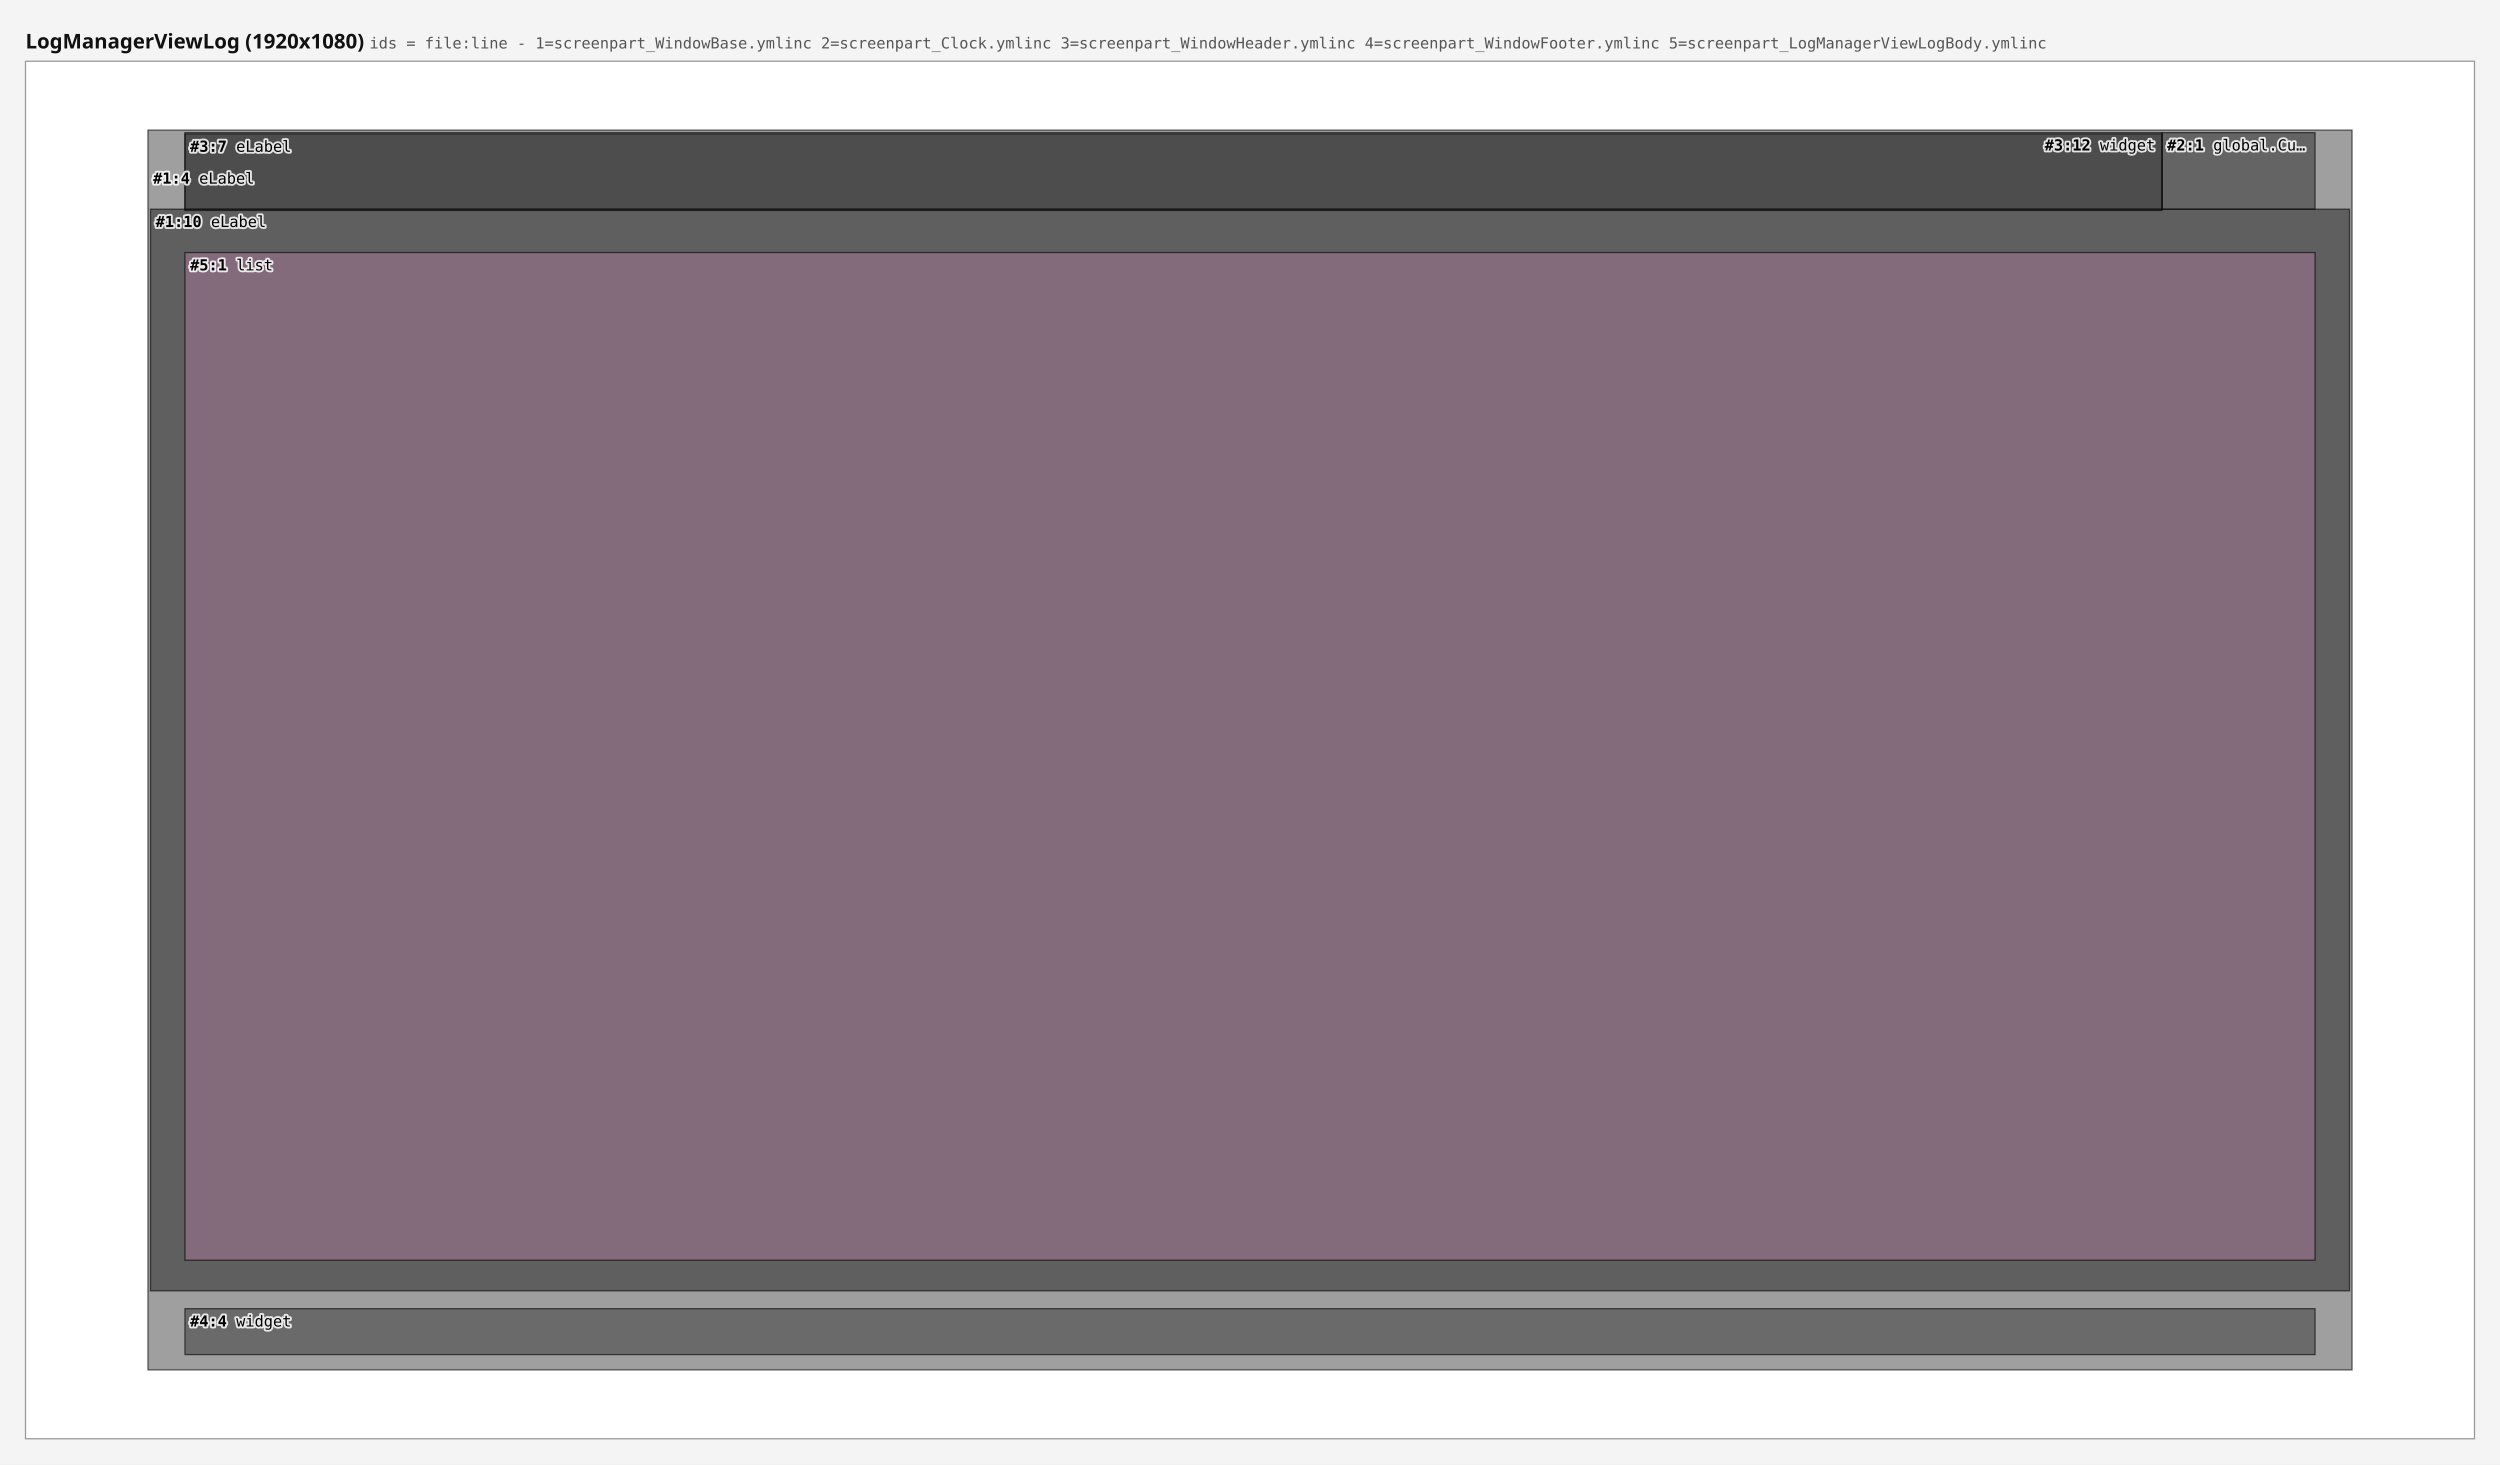
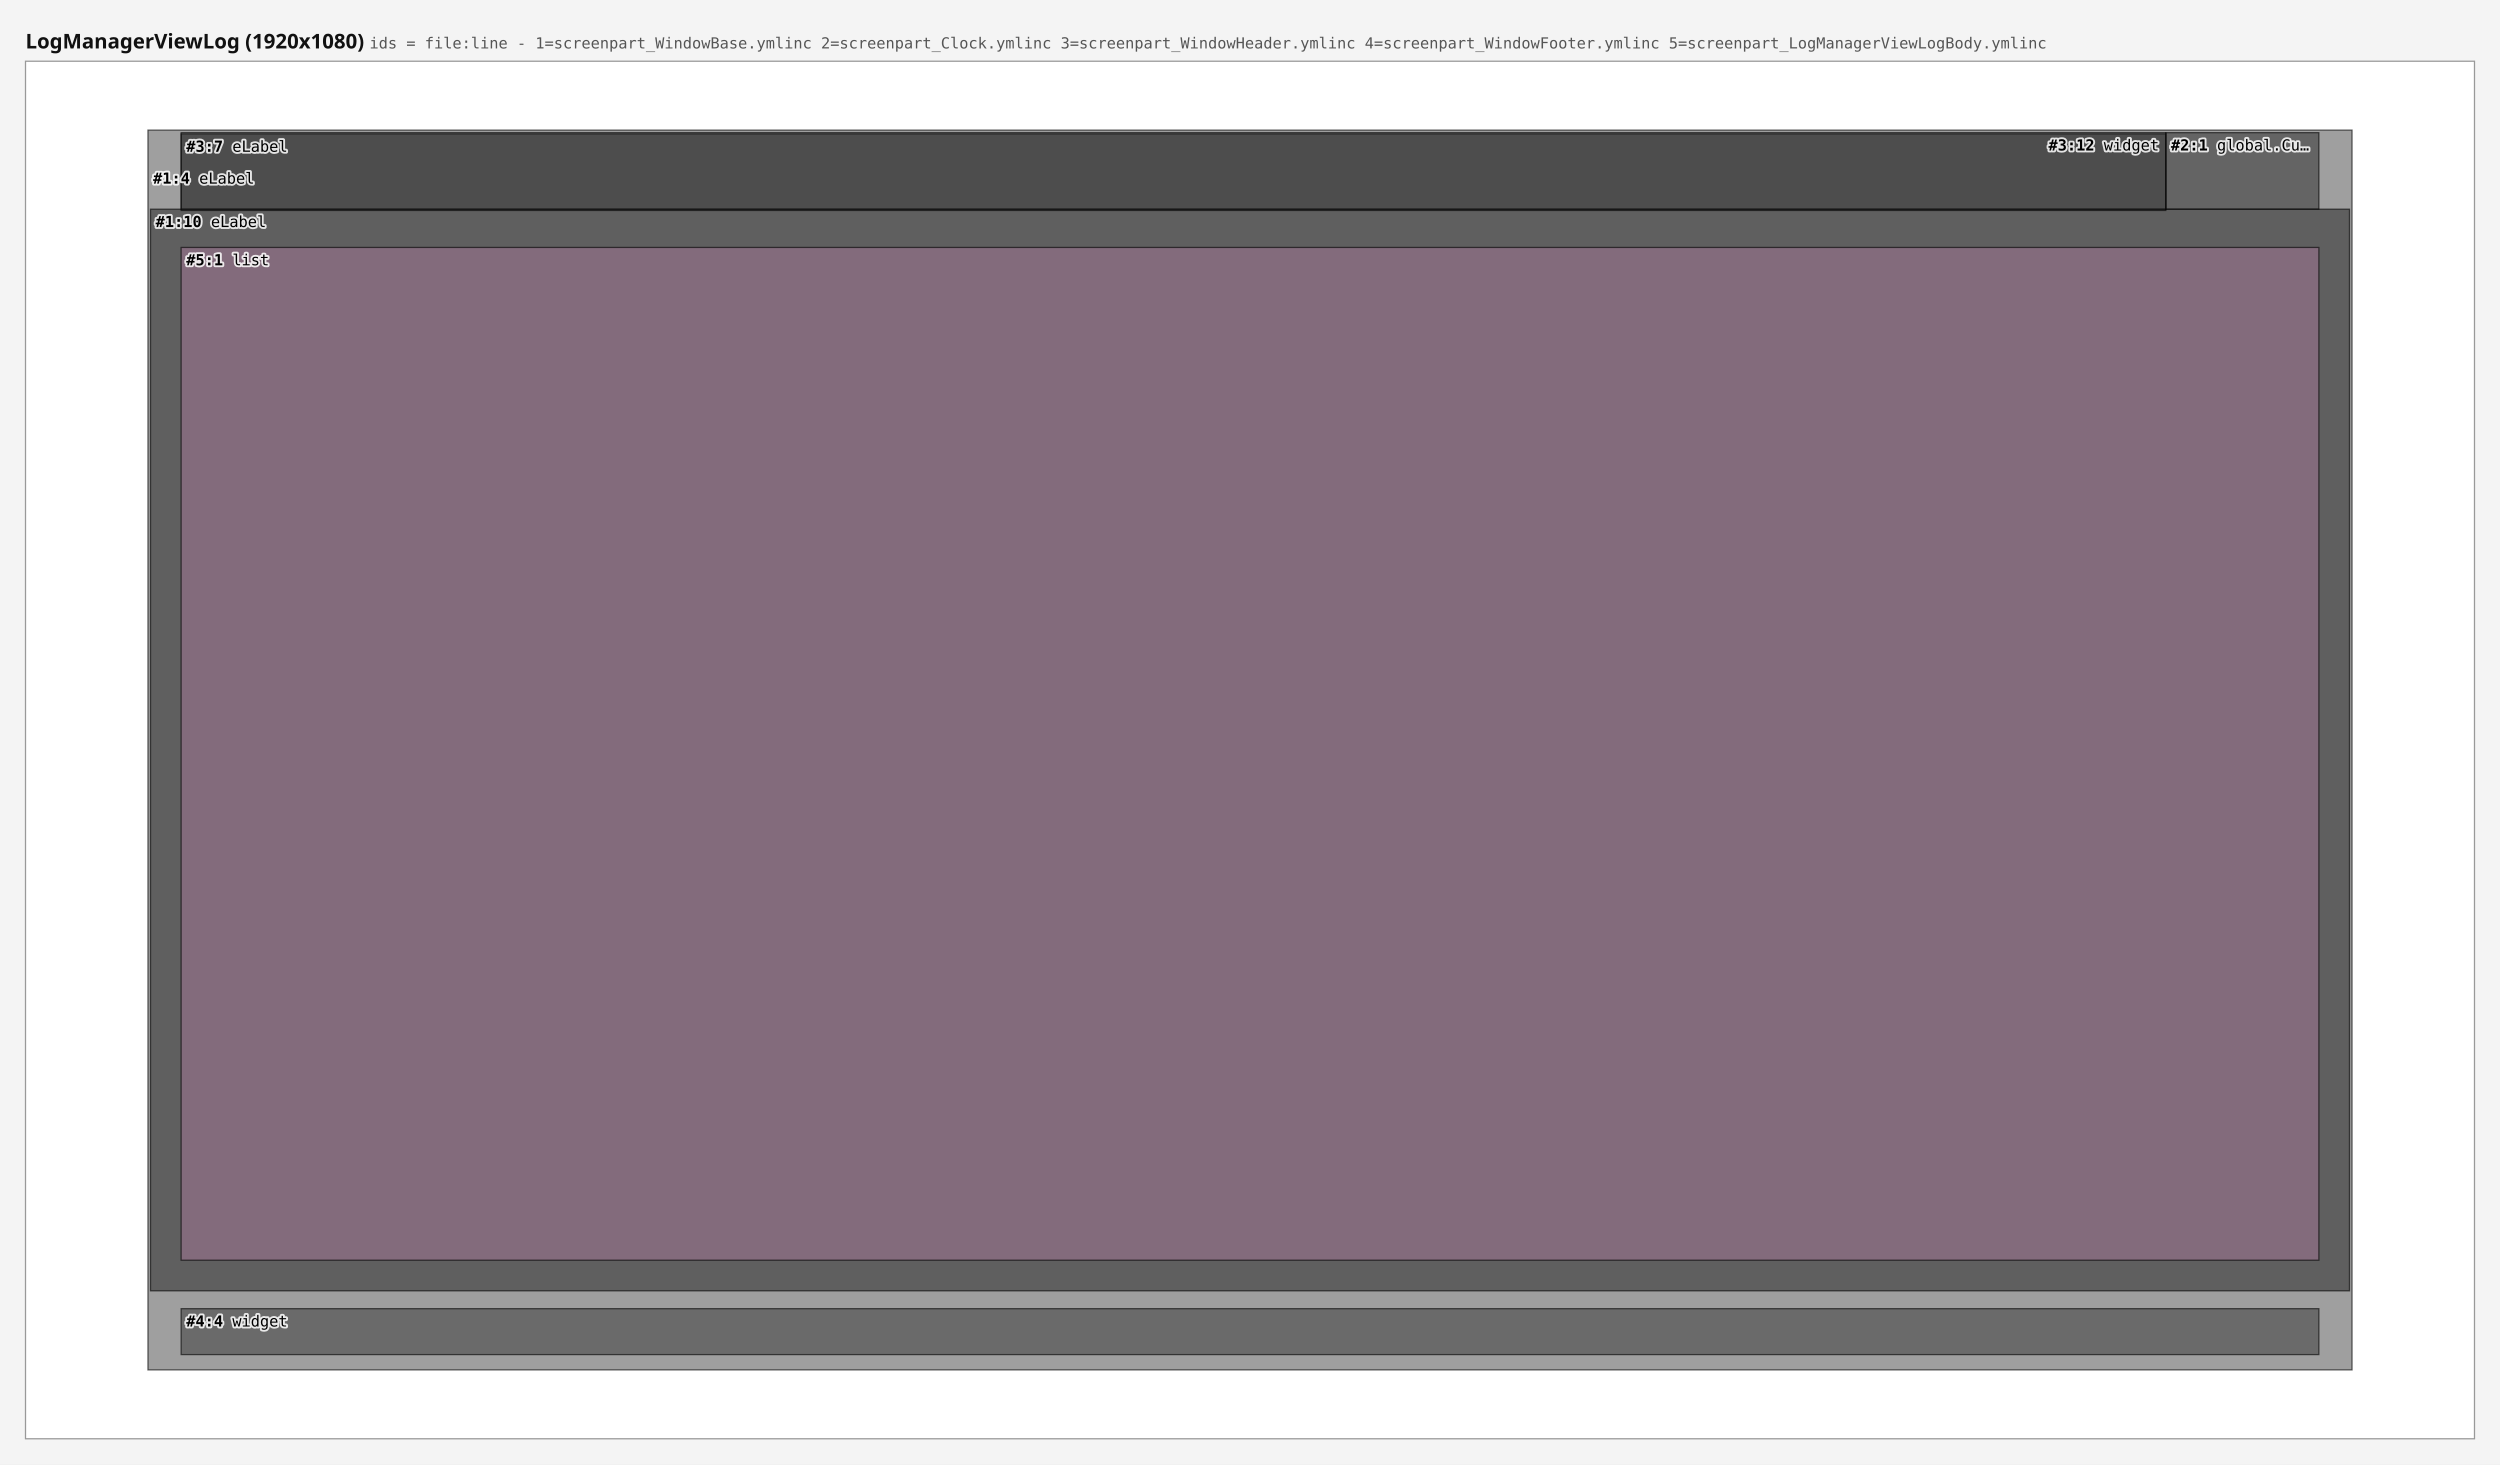
<svg xmlns="http://www.w3.org/2000/svg" width="1960" height="1148" viewBox="0 0 1960 1148">
  <rect x="0" y="0" width="1960" height="1148" fill="#f4f4f4" />
  <text x="20" y="38" font-family="sans-serif" font-size="16" font-weight="bold" fill="#111111">LogManagerViewLog (1920x1080) <tspan font-family="monospace" font-size="12" font-weight="normal" fill="#555555">ids = file:line - 1=screenpart_WindowBase.ymlinc  2=screenpart_Clock.ymlinc  3=screenpart_WindowHeader.ymlinc  4=screenpart_WindowFooter.ymlinc  5=screenpart_LogManagerViewLogBody.ymlinc</tspan>
  </text>
  <g data-screen="0" transform="translate(20,48)">
    <rect x="0" y="0" width="1920" height="1080" fill="#ffffff" stroke="#999999" stroke-width="1" />
    <rect data-ref="0:0" data-src="screenpart_WindowBase.ymlinc:4" x="96" y="54" width="1728" height="972" fill="#2c2c2c" fill-opacity="0.45" stroke="#000000" stroke-opacity="0.6" stroke-width="1" />
    <rect data-ref="0:1" data-src="screenpart_WindowBase.ymlinc:10" x="98" y="116" width="1724" height="848" fill="#121212" fill-opacity="0.45" stroke="#000000" stroke-opacity="0.6" stroke-width="1" />
-     <rect data-ref="0:6" data-src="screenpart_LogManagerViewLogBody.ymlinc:1" x="125" y="150" width="1670" height="790" fill="#b07aa1" fill-opacity="0.45" stroke="#000000" stroke-opacity="0.6" stroke-width="1" />
-     <rect data-ref="0:5" data-src="screenpart_WindowFooter.ymlinc:4" x="125" y="978" width="1670" height="36" fill="#2c2c2c" fill-opacity="0.45" stroke="#000000" stroke-opacity="0.6" stroke-width="1" />
-     <rect data-ref="0:3" data-src="screenpart_WindowHeader.ymlinc:7" x="125" y="57" width="1550" height="60" fill="#2c2c2c" fill-opacity="0.45" stroke="#000000" stroke-opacity="0.6" stroke-width="1" />
-     <rect data-ref="0:2" data-src="screenpart_Clock.ymlinc:1" x="1675" y="56" width="120" height="60" fill="#1d1d1d" fill-opacity="0.45" stroke="#000000" stroke-opacity="0.6" stroke-width="1" />
-     <rect data-ref="0:4" data-src="screenpart_WindowHeader.ymlinc:12" x="125" y="56" width="1550" height="60" fill="#2c2c2c" fill-opacity="0.45" stroke="#000000" stroke-opacity="0.6" stroke-width="1" />
+     <rect data-ref="0:6" data-src="screenpart_LogManagerViewLogBody.ymlinc:1" x="122" y="146" width="1676" height="794" fill="#b07aa1" fill-opacity="0.45" stroke="#000000" stroke-opacity="0.6" stroke-width="1" />
+     <rect data-ref="0:5" data-src="screenpart_WindowFooter.ymlinc:4" x="122" y="978" width="1676" height="36" fill="#2c2c2c" fill-opacity="0.45" stroke="#000000" stroke-opacity="0.6" stroke-width="1" />
+     <rect data-ref="0:3" data-src="screenpart_WindowHeader.ymlinc:7" x="122" y="57" width="1556" height="60" fill="#2c2c2c" fill-opacity="0.45" stroke="#000000" stroke-opacity="0.6" stroke-width="1" />
+     <rect data-ref="0:2" data-src="screenpart_Clock.ymlinc:1" x="1678" y="56" width="120" height="60" fill="#1d1d1d" fill-opacity="0.45" stroke="#000000" stroke-opacity="0.6" stroke-width="1" />
+     <rect data-ref="0:4" data-src="screenpart_WindowHeader.ymlinc:12" x="122" y="56" width="1556" height="60" fill="#2c2c2c" fill-opacity="0.45" stroke="#000000" stroke-opacity="0.6" stroke-width="1" />
    <g pointer-events="none" font-family="monospace" font-size="12" fill="#000000" stroke="#ffffff" stroke-width="3" stroke-opacity="0.85" stroke-linejoin="round" paint-order="stroke">
      <text x="100" y="96">
        <tspan font-weight="bold">#1:4</tspan> eLabel</text>
      <text x="102" y="130">
        <tspan font-weight="bold">#1:10</tspan> eLabel</text>
-       <text x="129" y="164">
+       <text x="126" y="160">
        <tspan font-weight="bold">#5:1</tspan> list</text>
-       <text x="129" y="992">
+       <text x="126" y="992">
        <tspan font-weight="bold">#4:4</tspan> widget</text>
-       <text x="129" y="71">
+       <text x="126" y="71">
        <tspan font-weight="bold">#3:7</tspan> eLabel</text>
-       <text x="1679" y="70">
+       <text x="1682" y="70">
        <tspan font-weight="bold">#2:1</tspan> global.Cu…</text>
-       <text x="1583" y="70">
+       <text x="1586" y="70">
        <tspan font-weight="bold">#3:12</tspan> widget</text>
    </g>
  </g>
</svg>
